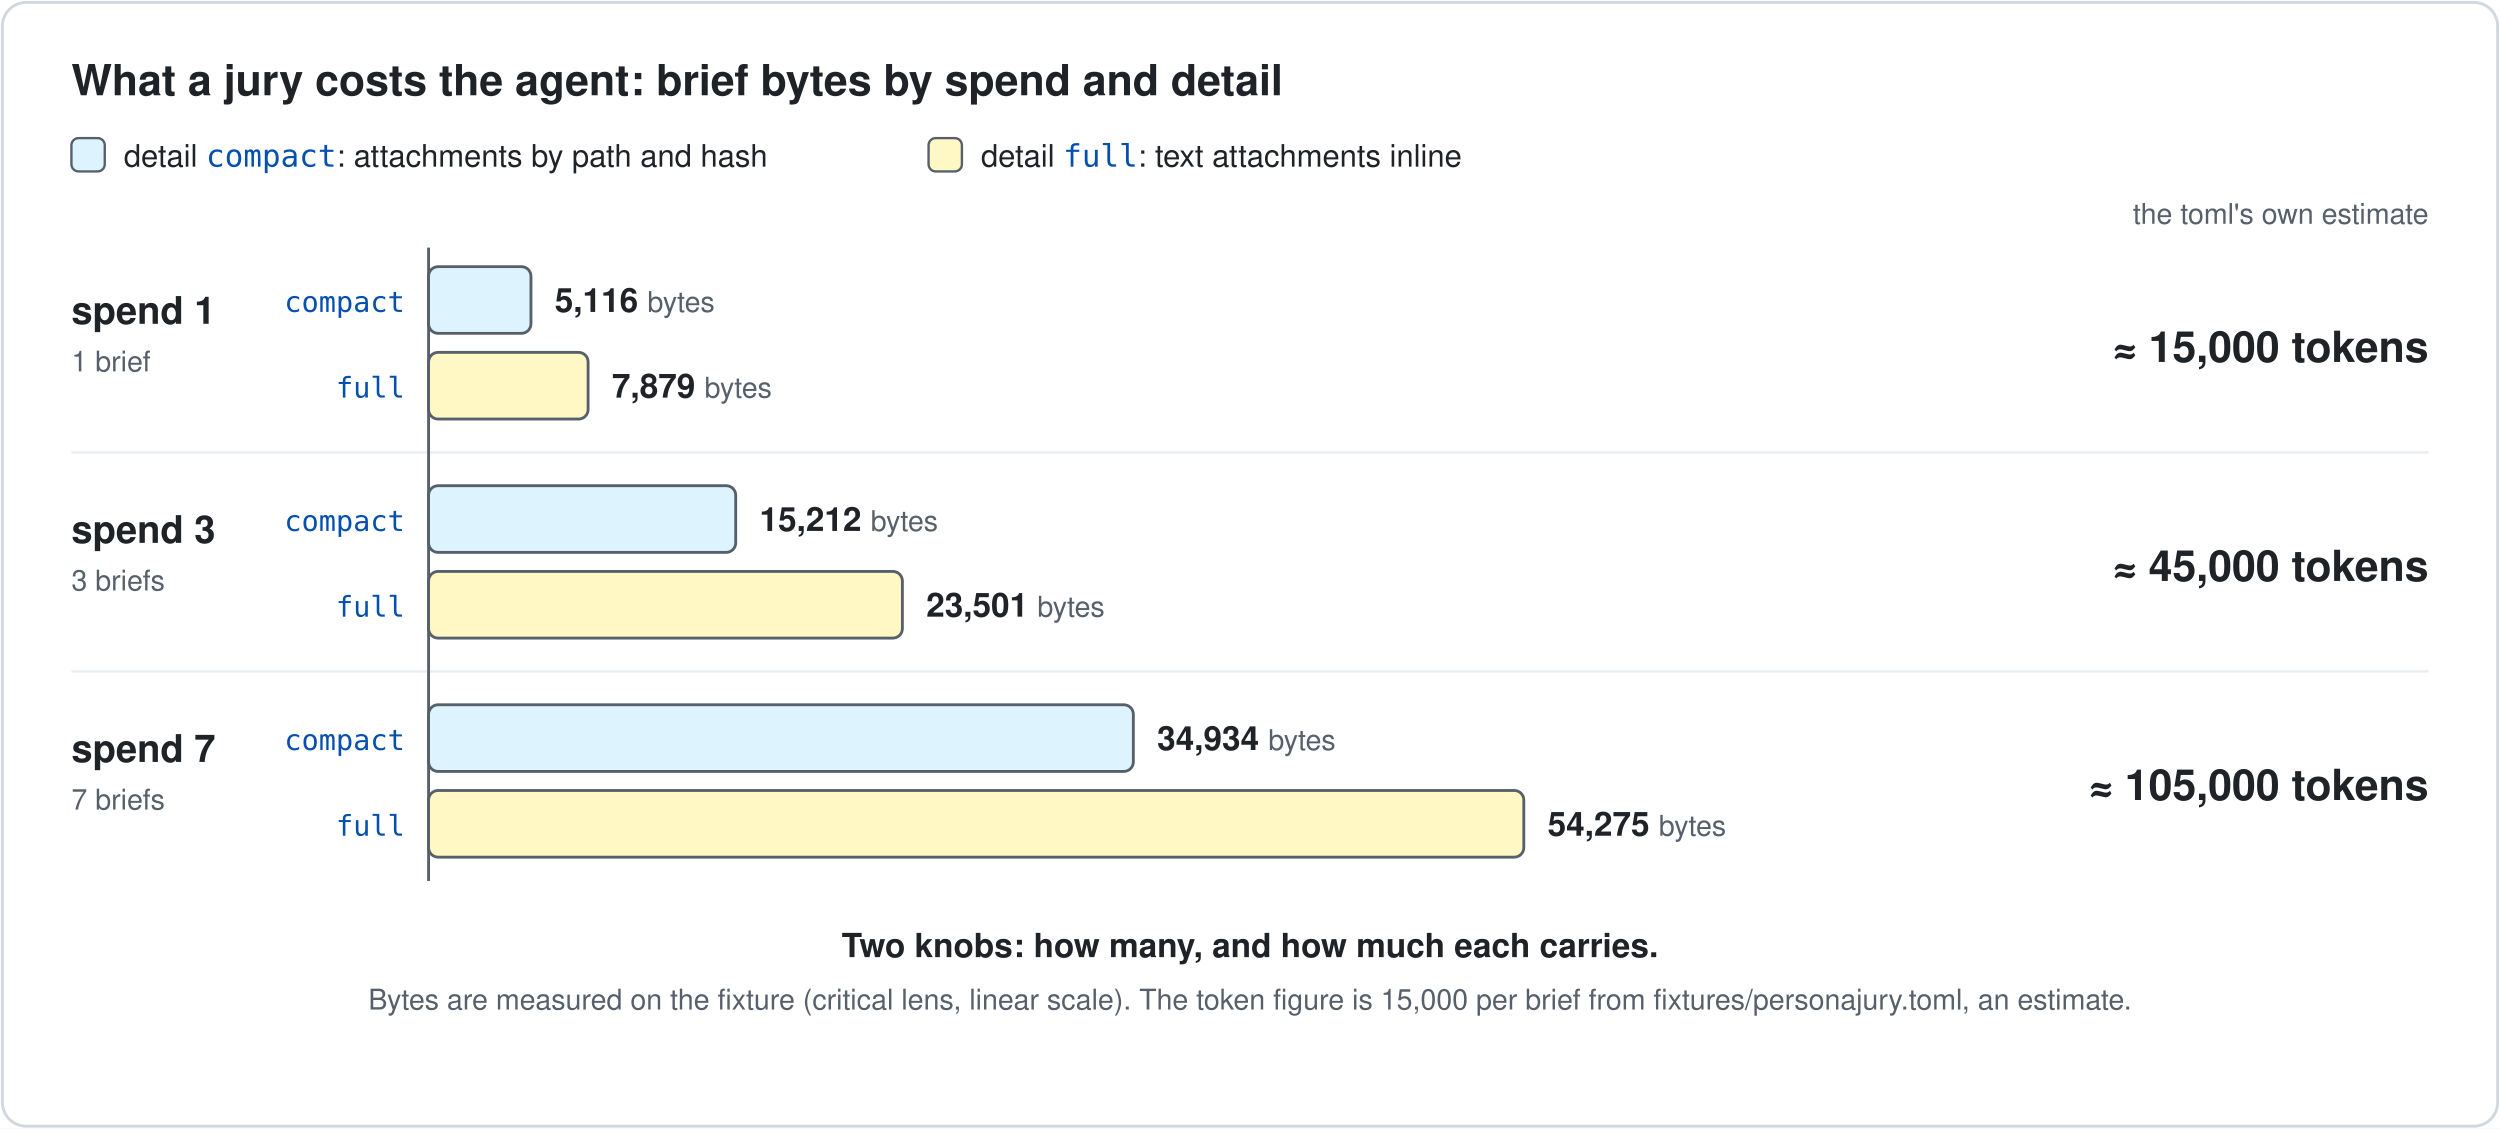
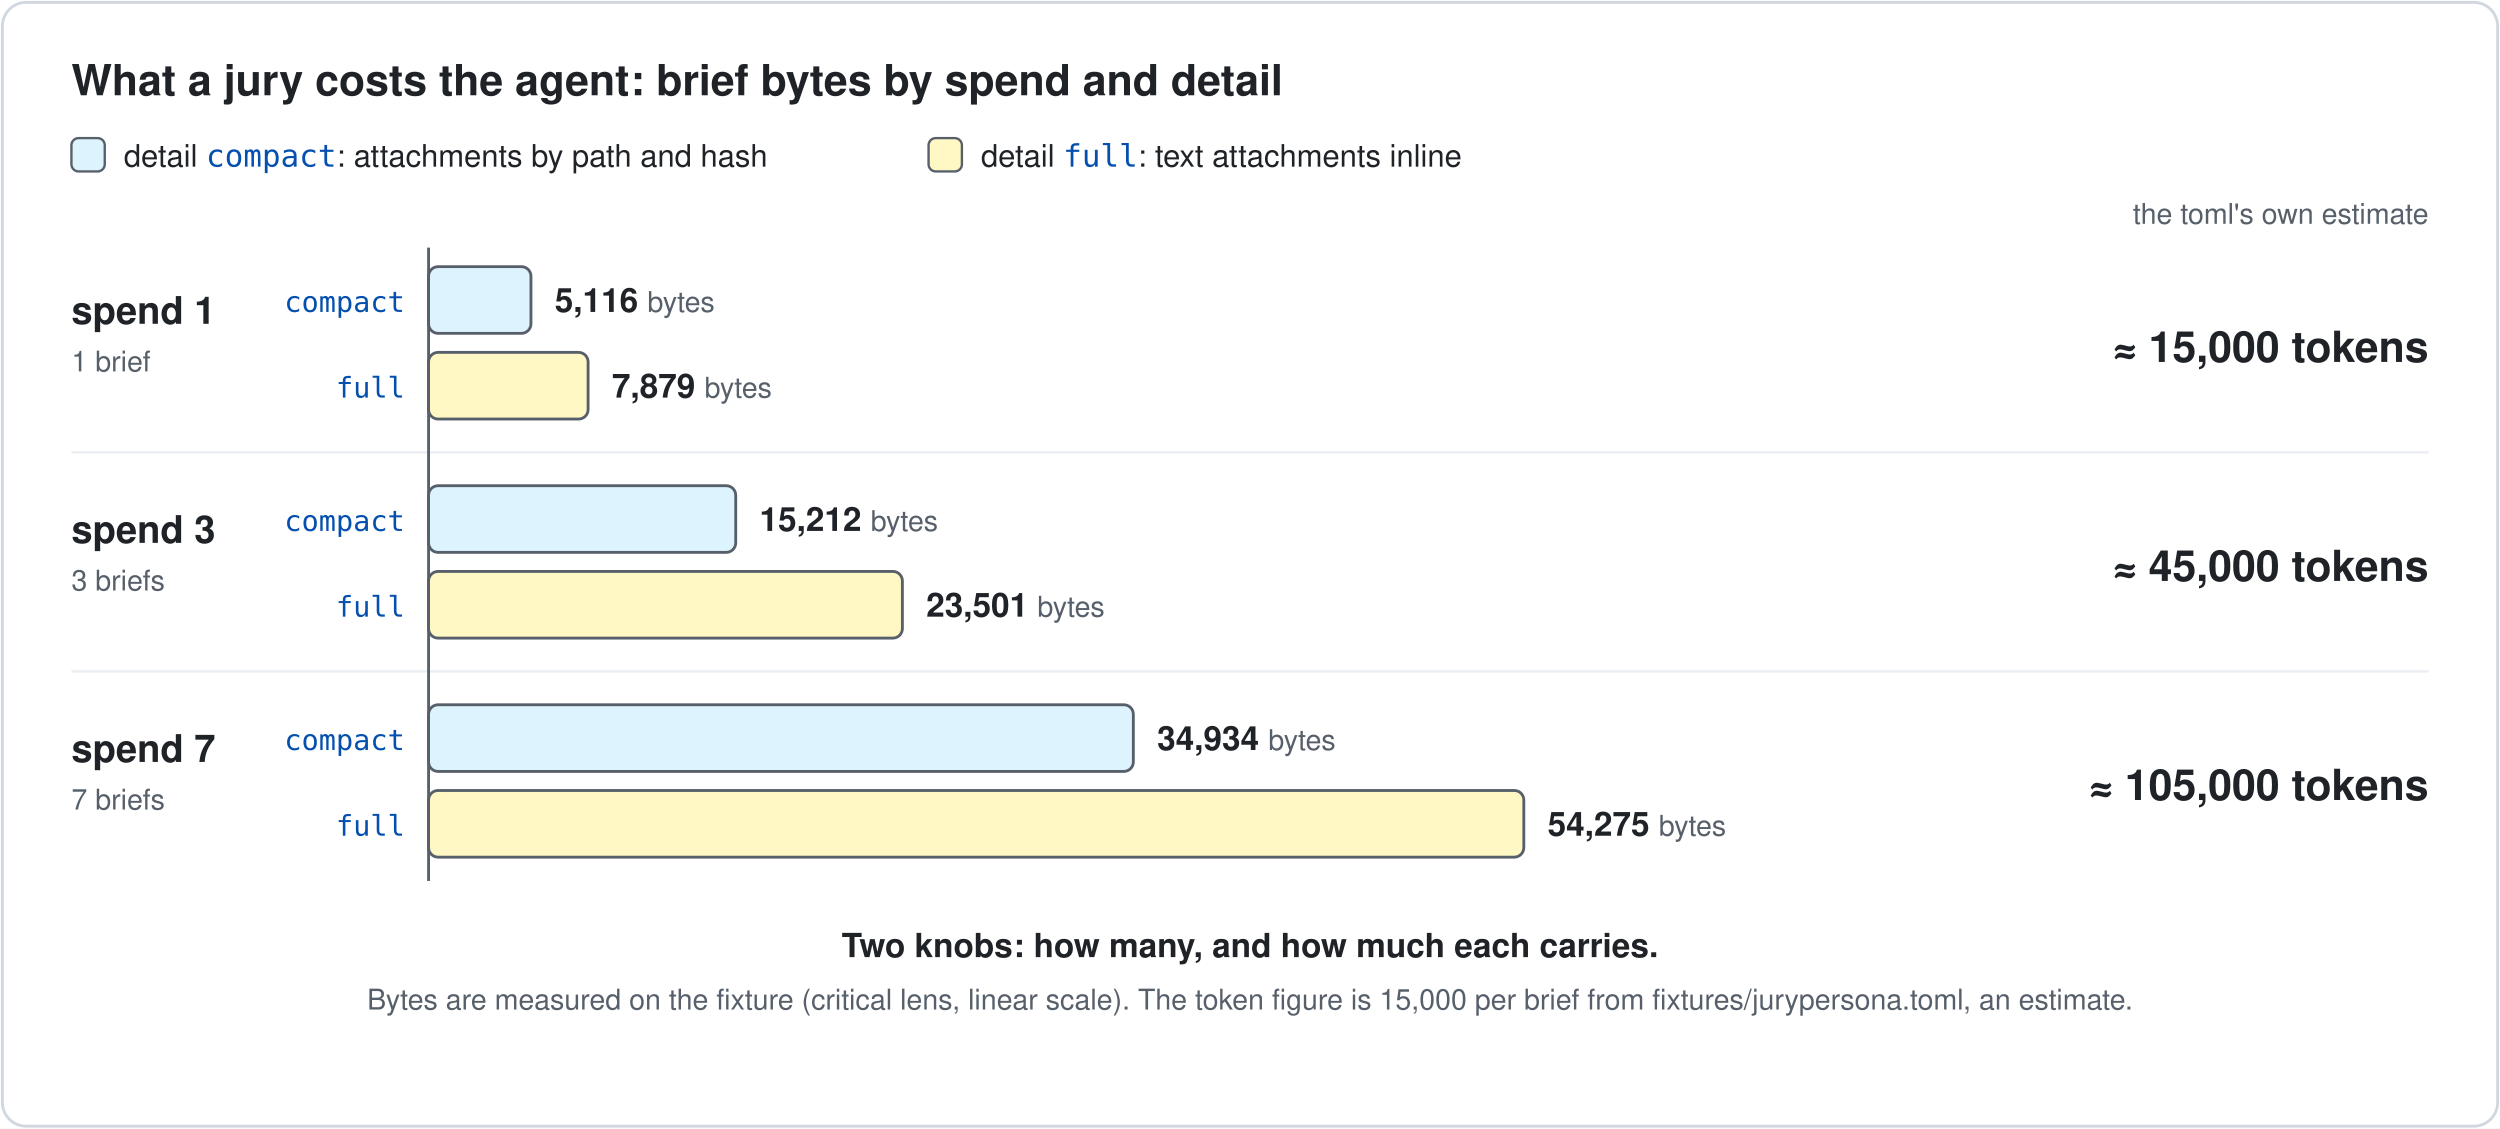
<svg xmlns="http://www.w3.org/2000/svg" viewBox="0 0 1050 474" width="1050" role="img" aria-labelledby="t d">
  <rect width="100%" height="100%" fill="#ffffff" />
  <rect x="1" y="1" width="1048" height="472" rx="10" fill="#ffffff" stroke="#d0d7de" stroke-width="1.2" />
  <g font-family="Helvetica, Arial, sans-serif" fill="#1f2328">
    <text x="30" y="40" font-size="18" font-weight="700">What a jury costs the agent: brief bytes by spend and detail</text>
    <rect x="30" y="58" width="14" height="14" rx="3" fill="#ddf4ff" stroke="#57606a" stroke-width="1" />
    <text x="52" y="70" font-size="13">detail <tspan font-family="monospace" fill="#0550ae">compact</tspan>: attachments by path and hash</text>
    <rect x="390" y="58" width="14" height="14" rx="3" fill="#fff8c5" stroke="#57606a" stroke-width="1" />
    <text x="412" y="70" font-size="13">detail <tspan font-family="monospace" fill="#0550ae">full</tspan>: text attachments inline</text>
    <text x="1020" y="94" font-size="12" text-anchor="end" fill="#57606a">the toml's own estimate</text>
    <text x="30" y="136" font-size="16" font-weight="700">spend 1</text>
    <text x="30" y="156" font-size="12" fill="#57606a">1 brief</text>
    <text x="170" y="131" font-size="12" text-anchor="end" font-family="monospace" fill="#0550ae">compact</text>
    <rect x="180" y="112" width="43" height="28" rx="4" fill="#ddf4ff" stroke="#57606a" stroke-width="1.2" />
    <text x="233" y="131" font-size="14" font-weight="700">5,116 <tspan font-size="12" font-weight="400" fill="#57606a">bytes</tspan>
    </text>
    <text x="170" y="167" font-size="12" text-anchor="end" font-family="monospace" fill="#0550ae">full</text>
    <rect x="180" y="148" width="67" height="28" rx="4" fill="#fff8c5" stroke="#57606a" stroke-width="1.2" />
    <text x="257" y="167" font-size="14" font-weight="700">7,879 <tspan font-size="12" font-weight="400" fill="#57606a">bytes</tspan>
    </text>
    <text x="1020" y="152" font-size="18" font-weight="700" text-anchor="end">≈ 15,000 tokens</text>
    <line x1="30" y1="190" x2="1020" y2="190" stroke="#eaeef2" stroke-width="1" />
    <text x="30" y="228" font-size="16" font-weight="700">spend 3</text>
    <text x="30" y="248" font-size="12" fill="#57606a">3 briefs</text>
    <text x="170" y="223" font-size="12" text-anchor="end" font-family="monospace" fill="#0550ae">compact</text>
    <rect x="180" y="204" width="129" height="28" rx="4" fill="#ddf4ff" stroke="#57606a" stroke-width="1.2" />
    <text x="319" y="223" font-size="14" font-weight="700">15,212 <tspan font-size="12" font-weight="400" fill="#57606a">bytes</tspan>
    </text>
    <text x="170" y="259" font-size="12" text-anchor="end" font-family="monospace" fill="#0550ae">full</text>
    <rect x="180" y="240" width="199" height="28" rx="4" fill="#fff8c5" stroke="#57606a" stroke-width="1.2" />
    <text x="389" y="259" font-size="14" font-weight="700">23,501 <tspan font-size="12" font-weight="400" fill="#57606a">bytes</tspan>
    </text>
    <text x="1020" y="244" font-size="18" font-weight="700" text-anchor="end">≈ 45,000 tokens</text>
    <line x1="30" y1="282" x2="1020" y2="282" stroke="#eaeef2" stroke-width="1" />
    <text x="30" y="320" font-size="16" font-weight="700">spend 7</text>
    <text x="30" y="340" font-size="12" fill="#57606a">7 briefs</text>
    <text x="170" y="315" font-size="12" text-anchor="end" font-family="monospace" fill="#0550ae">compact</text>
    <rect x="180" y="296" width="296" height="28" rx="4" fill="#ddf4ff" stroke="#57606a" stroke-width="1.2" />
    <text x="486" y="315" font-size="14" font-weight="700">34,934 <tspan font-size="12" font-weight="400" fill="#57606a">bytes</tspan>
    </text>
    <text x="170" y="351" font-size="12" text-anchor="end" font-family="monospace" fill="#0550ae">full</text>
    <rect x="180" y="332" width="460" height="28" rx="4" fill="#fff8c5" stroke="#57606a" stroke-width="1.2" />
    <text x="650" y="351" font-size="14" font-weight="700">54,275 <tspan font-size="12" font-weight="400" fill="#57606a">bytes</tspan>
    </text>
    <text x="1020" y="336" font-size="18" font-weight="700" text-anchor="end">≈ 105,000 tokens</text>
    <line x1="180" y1="104" x2="180" y2="370" stroke="#57606a" stroke-width="1.2" />
    <text x="525" y="402" font-size="14" font-weight="700" text-anchor="middle">Two knobs: how many, and how much each carries.</text>
-     <text x="525" y="424" font-size="12" text-anchor="middle" fill="#57606a">Bytes are measured on the fixture (critical lens, linear scale). The token figure is 15,000 per brief from fixtures/personajury.toml, an estimate.</text>
+     <text x="525" y="424" font-size="12" text-anchor="middle" fill="#57606a">Bytes are measured on the fixture (critical lens, linear scale). The token figure is 15,000 per brief from fixtures/jurypersona.toml, an estimate.</text>
  </g>
</svg>
